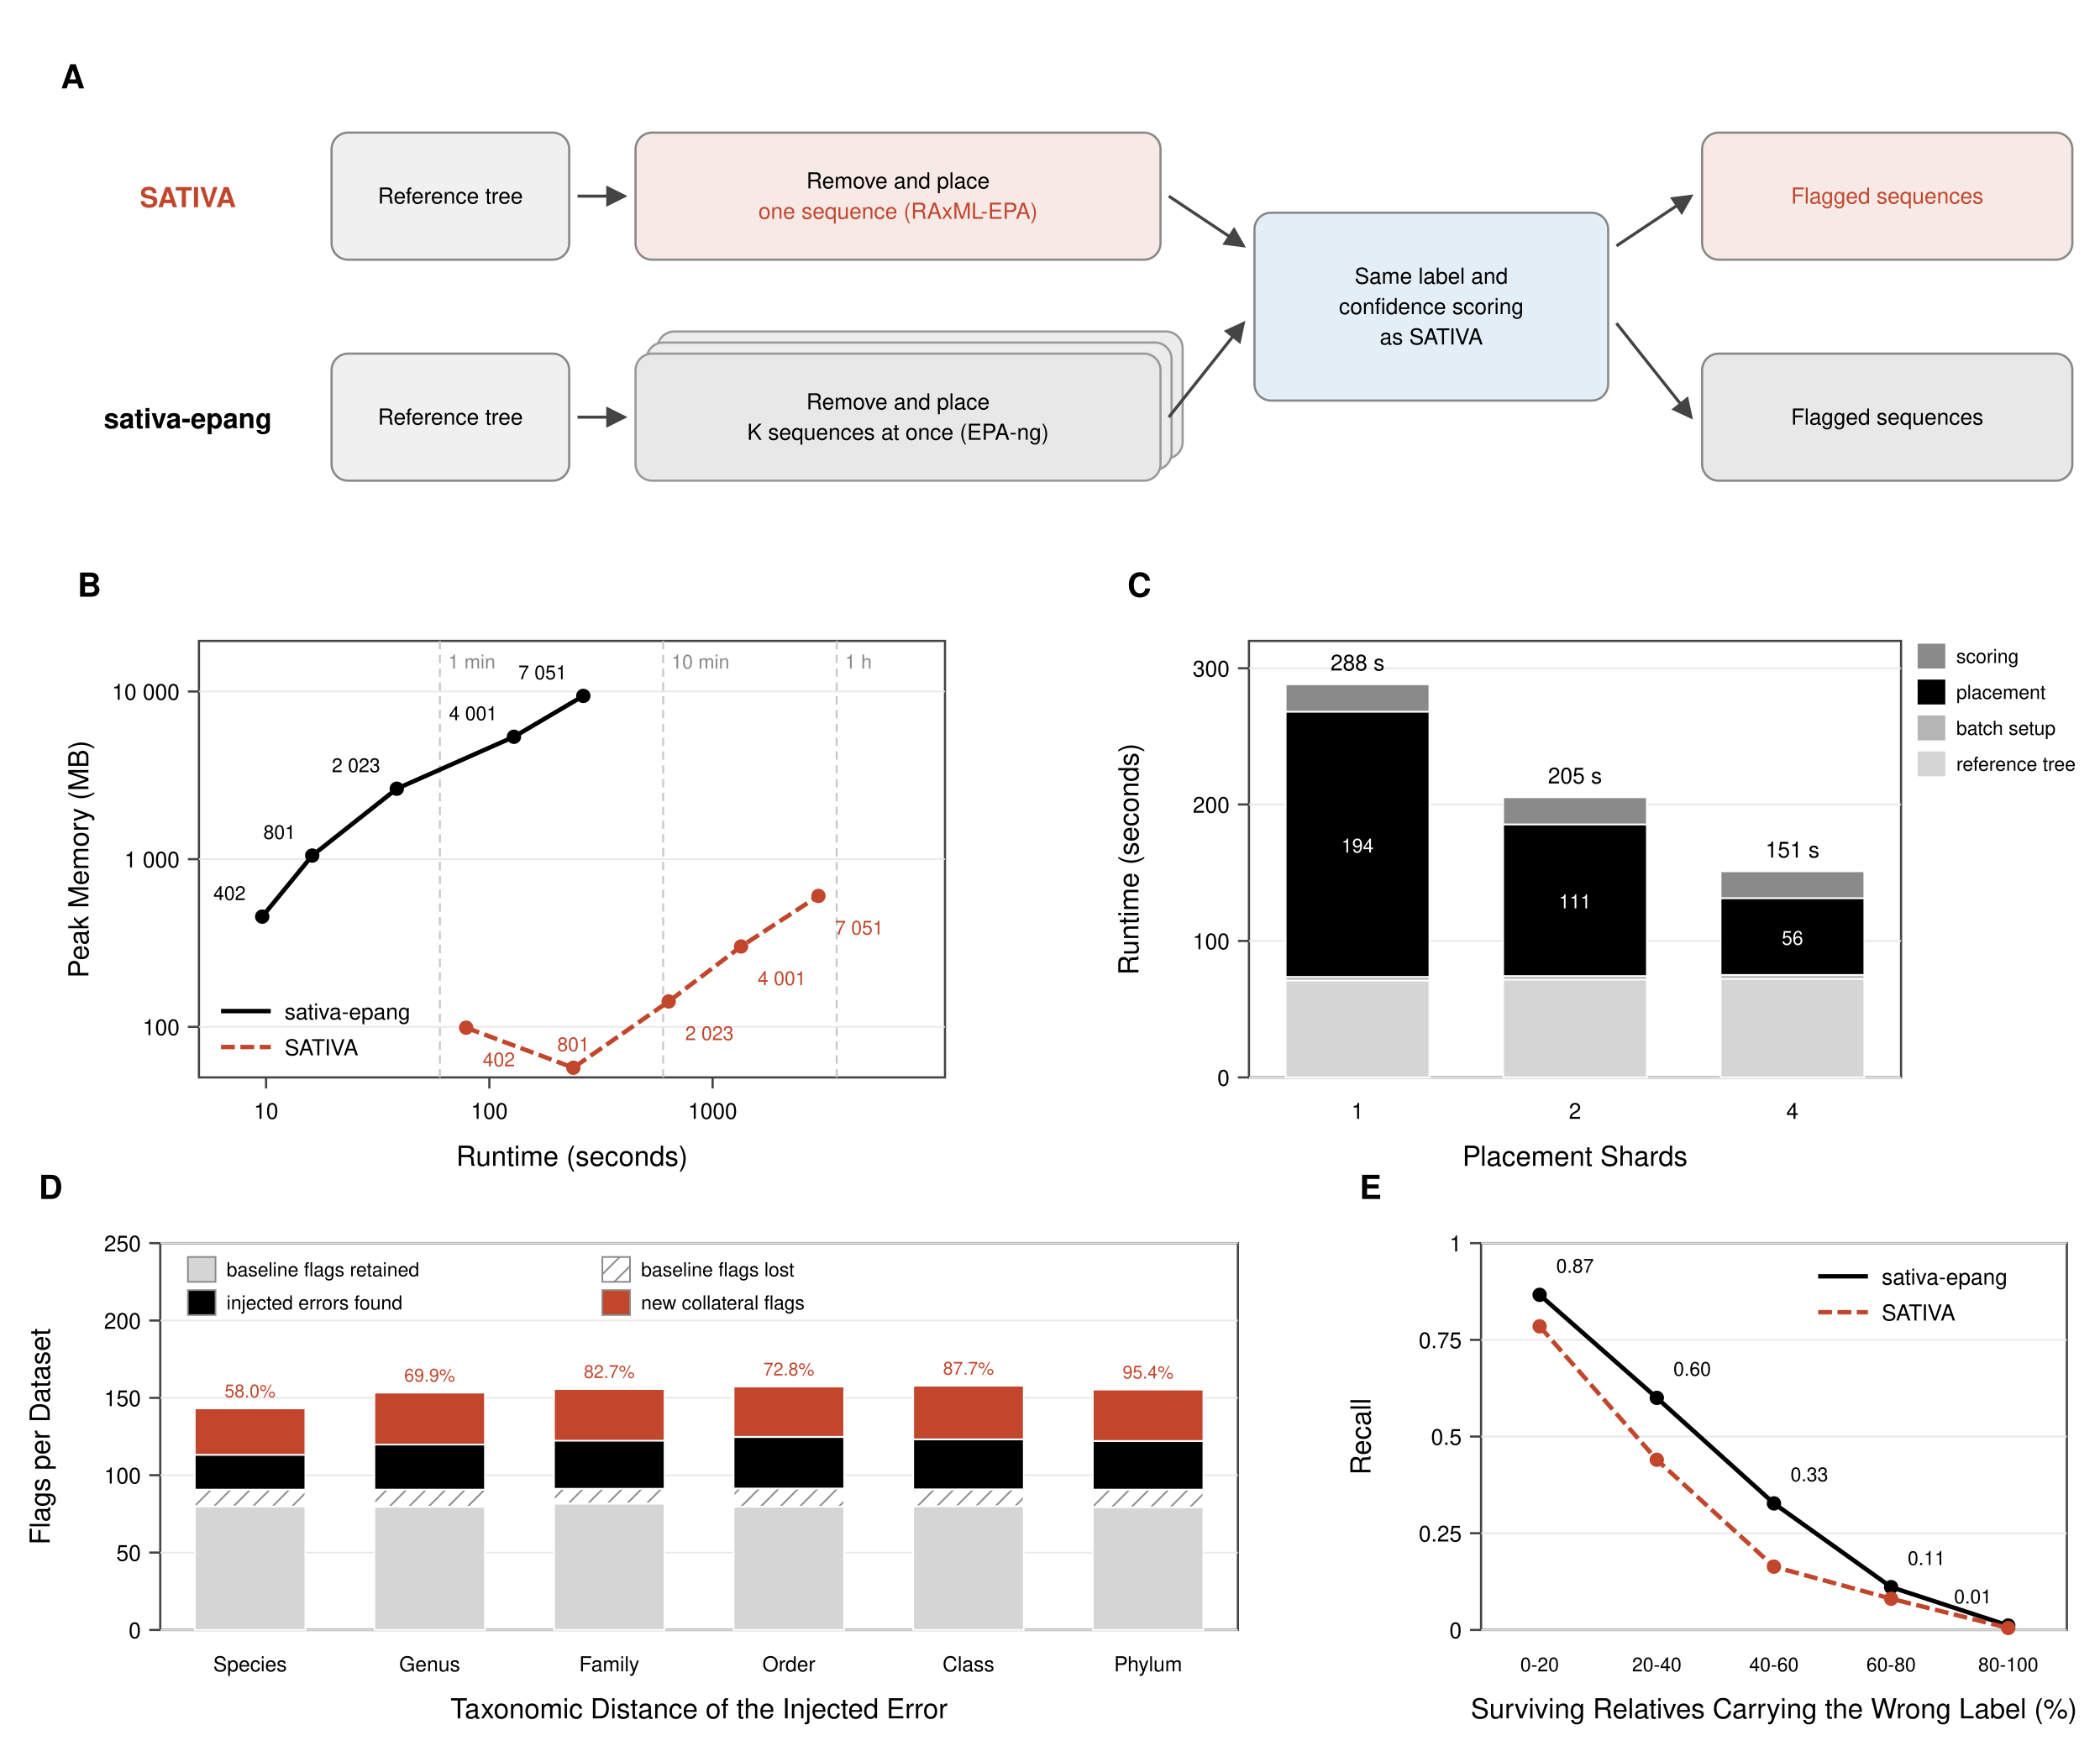
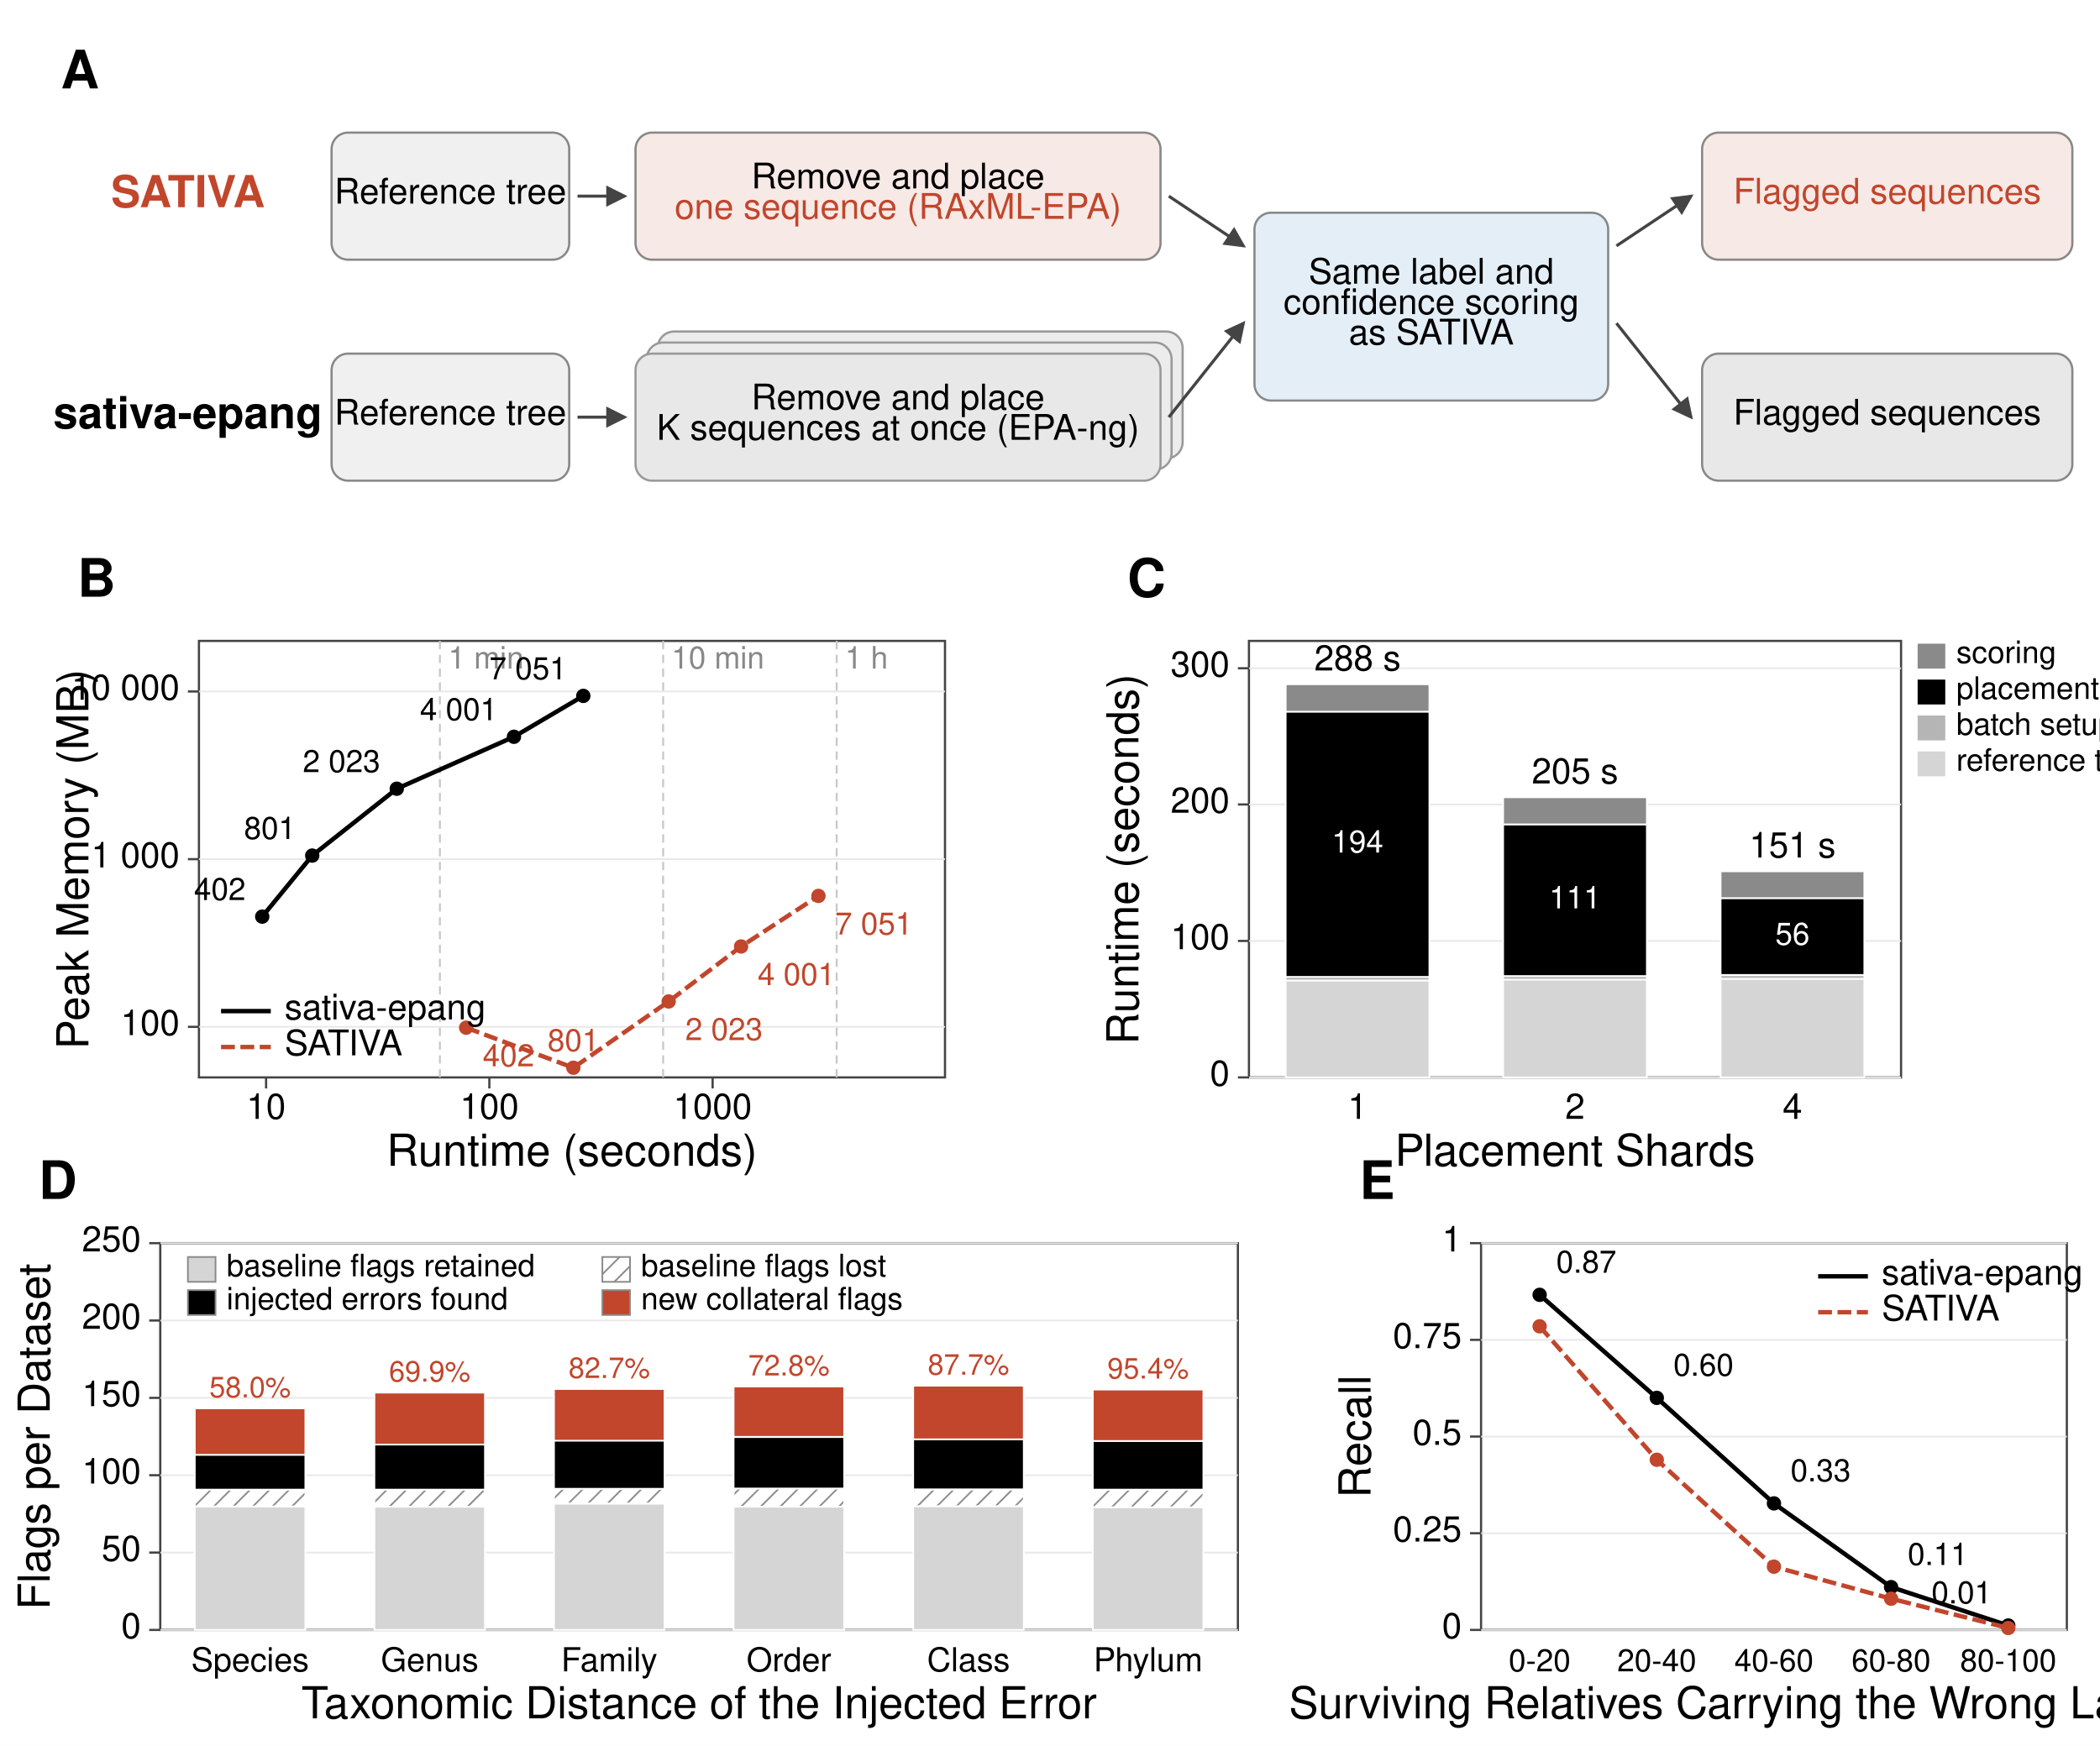
<svg xmlns="http://www.w3.org/2000/svg" width="760" height="632" viewBox="0 0 760 632" font-family="Helvetica,Arial,sans-serif">
  <rect width="760" height="632" fill="#fff" />
  <defs>
    <marker id="head" markerWidth="7" markerHeight="7" refX="6" refY="3.5" orient="auto">
      <path d="M0,0 L7,3.5 L0,7 z" fill="#444" />
    </marker>
  </defs>
-   <text x="22.0" y="32.0" font-size="12" fill="#000" font-weight="bold" text-anchor="start">A</text>
-   <text x="68.0" y="75.0" font-size="10" fill="#c1462c" font-weight="bold" text-anchor="middle">SATIVA</text>
-   <text x="68.0" y="155.0" font-size="10" fill="#000000" font-weight="bold" text-anchor="middle">sativa-epang</text>
+   <text x="22.0" y="32.0" font-size="19.2" fill="#000" font-weight="bold" text-anchor="start">A</text>
+   <text x="68.0" y="75.0" font-size="16.0" fill="#c1462c" font-weight="bold" text-anchor="middle">SATIVA</text>
+   <text x="68.0" y="155.0" font-size="16.0" fill="#000000" font-weight="bold" text-anchor="middle">sativa-epang</text>
  <rect x="120" y="48" width="86" height="46" rx="6" fill="#f0f0f0" stroke="#888" stroke-width="0.8" />
-   <text x="163.0" y="73.7" font-size="8" fill="#000" font-weight="normal" text-anchor="middle">Reference tree</text>
+   <text x="163.0" y="73.7" font-size="12.8" fill="#000" font-weight="normal" text-anchor="middle">Reference tree</text>
  <rect x="120" y="128" width="86" height="46" rx="6" fill="#f0f0f0" stroke="#888" stroke-width="0.8" />
-   <text x="163.0" y="153.7" font-size="8" fill="#000" font-weight="normal" text-anchor="middle">Reference tree</text>
+   <text x="163.0" y="153.7" font-size="12.8" fill="#000" font-weight="normal" text-anchor="middle">Reference tree</text>
  <rect x="230" y="48" width="190" height="46" rx="6" fill="#f7e9e6" stroke="#888" stroke-width="0.8" />
-   <text x="325.0" y="68.2" font-size="8" fill="#000" font-weight="normal" text-anchor="middle">Remove and place</text>
-   <text x="325.0" y="79.2" font-size="8" fill="#c1462c" font-weight="normal" text-anchor="middle">one sequence (RAxML-EPA)</text>
+   <text x="325.0" y="68.2" font-size="12.8" fill="#000" font-weight="normal" text-anchor="middle">Remove and place</text>
+   <text x="325.0" y="79.2" font-size="12.8" fill="#c1462c" font-weight="normal" text-anchor="middle">one sequence (RAxML-EPA)</text>
  <rect x="238" y="120" width="190" height="46" rx="6" fill="#ececec" stroke="#999" stroke-width="0.8" />
  <rect x="234" y="124" width="190" height="46" rx="6" fill="#ececec" stroke="#999" stroke-width="0.8" />
  <rect x="230" y="128" width="190" height="46" rx="6" fill="#e8e8e8" stroke="#999" stroke-width="0.8" />
-   <text x="325.0" y="148.2" font-size="8" fill="#000" font-weight="normal" text-anchor="middle">Remove and place</text>
-   <text x="325.0" y="159.2" font-size="8" fill="#000000" font-weight="normal" text-anchor="middle">K sequences at once (EPA-ng)</text>
+   <text x="325.0" y="148.2" font-size="12.8" fill="#000" font-weight="normal" text-anchor="middle">Remove and place</text>
+   <text x="325.0" y="159.2" font-size="12.8" fill="#000000" font-weight="normal" text-anchor="middle">K sequences at once (EPA-ng)</text>
  <rect x="454" y="77.0" width="128" height="68" rx="6" fill="#e3eef7" stroke="#888" stroke-width="0.8" />
-   <text x="518.0" y="102.7" font-size="8" fill="#000" font-weight="normal" text-anchor="middle">Same label and</text>
-   <text x="518.0" y="113.7" font-size="8" fill="#000" font-weight="normal" text-anchor="middle">confidence scoring</text>
-   <text x="518.0" y="124.7" font-size="8" fill="#000" font-weight="normal" text-anchor="middle">as SATIVA</text>
+   <text x="518.0" y="102.7" font-size="12.8" fill="#000" font-weight="normal" text-anchor="middle">Same label and</text>
+   <text x="518.0" y="113.7" font-size="12.8" fill="#000" font-weight="normal" text-anchor="middle">confidence scoring</text>
+   <text x="518.0" y="124.7" font-size="12.8" fill="#000" font-weight="normal" text-anchor="middle">as SATIVA</text>
  <rect x="616" y="48" width="134" height="46" rx="6" fill="#f7e9e6" stroke="#888" stroke-width="0.8" />
-   <text x="683.0" y="73.7" font-size="8" fill="#c1462c" font-weight="normal" text-anchor="middle">Flagged sequences</text>
+   <text x="683.0" y="73.7" font-size="12.8" fill="#c1462c" font-weight="normal" text-anchor="middle">Flagged sequences</text>
  <rect x="616" y="128" width="134" height="46" rx="6" fill="#e8e8e8" stroke="#888" stroke-width="0.8" />
-   <text x="683.0" y="153.7" font-size="8" fill="#000000" font-weight="normal" text-anchor="middle">Flagged sequences</text>
+   <text x="683.0" y="153.7" font-size="12.8" fill="#000000" font-weight="normal" text-anchor="middle">Flagged sequences</text>
  <line x1="209.0" y1="71.0" x2="226.0" y2="71.0" stroke="#444" stroke-width="1.1" marker-end="url(#head)" />
  <line x1="423.0" y1="71.0" x2="450.0" y2="89.0" stroke="#444" stroke-width="1.1" marker-end="url(#head)" />
  <line x1="585.0" y1="89.0" x2="612.0" y2="71.0" stroke="#444" stroke-width="1.1" marker-end="url(#head)" />
  <line x1="209.0" y1="151.0" x2="226.0" y2="151.0" stroke="#444" stroke-width="1.1" marker-end="url(#head)" />
  <line x1="423.0" y1="151.0" x2="450.0" y2="117.0" stroke="#444" stroke-width="1.1" marker-end="url(#head)" />
  <line x1="585.0" y1="117.0" x2="612.0" y2="151.0" stroke="#444" stroke-width="1.1" marker-end="url(#head)" />
  <rect x="72" y="232" width="270" height="158" fill="none" stroke="#444" stroke-width="0.8" />
-   <text x="28.0" y="216.0" font-size="12" fill="#000" font-weight="bold" text-anchor="start">B</text>
-   <text x="207.0" y="422.0" font-size="10" fill="#000" font-weight="normal" text-anchor="middle">Runtime (seconds)</text>
-   <text x="32.0" y="311.0" font-size="10" fill="#000" font-weight="normal" text-anchor="middle" transform="rotate(-90 32.0 311.0)">Peak Memory (MB)</text>
+   <text x="28.0" y="216.0" font-size="19.2" fill="#000" font-weight="bold" text-anchor="start">B</text>
+   <text x="207.0" y="422.0" font-size="16.0" fill="#000" font-weight="normal" text-anchor="middle">Runtime (seconds)</text>
+   <text x="32.0" y="311.0" font-size="16.0" fill="#000" font-weight="normal" text-anchor="middle" transform="rotate(-90 32.0 311.0)">Peak Memory (MB)</text>
  <line x1="96.3" y1="390" x2="96.3" y2="394" stroke="#444" stroke-width="0.8" />
-   <text x="96.3" y="405.0" font-size="8" fill="#000" font-weight="normal" text-anchor="middle">10</text>
+   <text x="96.3" y="405.0" font-size="12.8" fill="#000" font-weight="normal" text-anchor="middle">10</text>
  <line x1="177.1" y1="390" x2="177.1" y2="394" stroke="#444" stroke-width="0.8" />
-   <text x="177.1" y="405.0" font-size="8" fill="#000" font-weight="normal" text-anchor="middle">100</text>
+   <text x="177.1" y="405.0" font-size="12.8" fill="#000" font-weight="normal" text-anchor="middle">100</text>
  <line x1="257.9" y1="390" x2="257.9" y2="394" stroke="#444" stroke-width="0.8" />
-   <text x="257.9" y="405.0" font-size="8" fill="#000" font-weight="normal" text-anchor="middle">1000</text>
+   <text x="257.9" y="405.0" font-size="12.8" fill="#000" font-weight="normal" text-anchor="middle">1000</text>
  <line x1="72" y1="371.7" x2="342" y2="371.7" stroke="#e8e8e8" stroke-width="0.6" />
  <line x1="68" y1="371.7" x2="72" y2="371.7" stroke="#444" stroke-width="0.8" />
-   <text x="65.0" y="374.7" font-size="8" fill="#000" font-weight="normal" text-anchor="end">100</text>
+   <text x="65.0" y="374.7" font-size="12.8" fill="#000" font-weight="normal" text-anchor="end">100</text>
  <line x1="72" y1="311.0" x2="342" y2="311.0" stroke="#e8e8e8" stroke-width="0.6" />
  <line x1="68" y1="311.0" x2="72" y2="311.0" stroke="#444" stroke-width="0.8" />
-   <text x="65.0" y="314.0" font-size="8" fill="#000" font-weight="normal" text-anchor="end">1 000</text>
+   <text x="65.0" y="314.0" font-size="12.8" fill="#000" font-weight="normal" text-anchor="end">1 000</text>
  <line x1="72" y1="250.3" x2="342" y2="250.3" stroke="#e8e8e8" stroke-width="0.6" />
  <line x1="68" y1="250.3" x2="72" y2="250.3" stroke="#444" stroke-width="0.8" />
-   <text x="65.0" y="253.3" font-size="8" fill="#000" font-weight="normal" text-anchor="end">10 000</text>
+   <text x="65.0" y="253.3" font-size="12.8" fill="#000" font-weight="normal" text-anchor="end">10 000</text>
  <line x1="159.2" y1="232" x2="159.2" y2="390" stroke="#c8c8c8" stroke-width="0.7" stroke-dasharray="3 2" />
-   <text x="162.2" y="242.0" font-size="7" fill="#888" font-weight="normal" text-anchor="start">1 min</text>
+   <text x="162.2" y="242.0" font-size="11.2" fill="#888" font-weight="normal" text-anchor="start">1 min</text>
  <line x1="240.0" y1="232" x2="240.0" y2="390" stroke="#c8c8c8" stroke-width="0.7" stroke-dasharray="3 2" />
-   <text x="243.0" y="242.0" font-size="7" fill="#888" font-weight="normal" text-anchor="start">10 min</text>
+   <text x="243.0" y="242.0" font-size="11.2" fill="#888" font-weight="normal" text-anchor="start">10 min</text>
  <line x1="302.8" y1="232" x2="302.8" y2="390" stroke="#c8c8c8" stroke-width="0.7" stroke-dasharray="3 2" />
-   <text x="305.8" y="242.0" font-size="7" fill="#888" font-weight="normal" text-anchor="start">1 h</text>
+   <text x="305.8" y="242.0" font-size="11.2" fill="#888" font-weight="normal" text-anchor="start">1 h</text>
  <path d="M168.7,372.0 L207.5,386.5 L242.0,362.5 L268.2,342.6 L296.2,324.3" fill="none" stroke="#c1462c" stroke-width="1.6" stroke-dasharray="5 2" />
  <circle cx="168.7" cy="372.0" r="2.6" fill="#c1462c" />
  <circle cx="207.5" cy="386.5" r="2.6" fill="#c1462c" />
  <circle cx="242.0" cy="362.5" r="2.6" fill="#c1462c" />
  <circle cx="268.2" cy="342.6" r="2.6" fill="#c1462c" />
  <circle cx="296.2" cy="324.3" r="2.6" fill="#c1462c" />
  <path d="M94.9,331.8 L113.0,309.7 L143.6,285.5 L186.0,266.7 L211.1,251.9" fill="none" stroke="#000000" stroke-width="1.6" />
  <circle cx="94.9" cy="331.8" r="2.6" fill="#000000" />
  <circle cx="113.0" cy="309.7" r="2.6" fill="#000000" />
  <circle cx="143.6" cy="285.5" r="2.6" fill="#000000" />
  <circle cx="186.0" cy="266.7" r="2.6" fill="#000000" />
  <circle cx="211.1" cy="251.9" r="2.6" fill="#000000" />
-   <text x="88.9" y="325.8" font-size="7" fill="#000000" font-weight="normal" text-anchor="end">402</text>
-   <text x="107.0" y="303.7" font-size="7" fill="#000000" font-weight="normal" text-anchor="end">801</text>
-   <text x="137.6" y="279.5" font-size="7" fill="#000000" font-weight="normal" text-anchor="end">2 023</text>
-   <text x="180.0" y="260.7" font-size="7" fill="#000000" font-weight="normal" text-anchor="end">4 001</text>
-   <text x="205.1" y="245.9" font-size="7" fill="#000000" font-weight="normal" text-anchor="end">7 051</text>
-   <text x="174.7" y="386.0" font-size="7" fill="#c1462c" font-weight="normal" text-anchor="start">402</text>
-   <text x="207.5" y="380.5" font-size="7" fill="#c1462c" font-weight="normal" text-anchor="middle">801</text>
-   <text x="248.0" y="376.5" font-size="7" fill="#c1462c" font-weight="normal" text-anchor="start">2 023</text>
-   <text x="274.2" y="356.6" font-size="7" fill="#c1462c" font-weight="normal" text-anchor="start">4 001</text>
-   <text x="302.2" y="338.3" font-size="7" fill="#c1462c" font-weight="normal" text-anchor="start">7 051</text>
+   <text x="88.9" y="325.8" font-size="11.2" fill="#000000" font-weight="normal" text-anchor="end">402</text>
+   <text x="107.0" y="303.7" font-size="11.2" fill="#000000" font-weight="normal" text-anchor="end">801</text>
+   <text x="137.6" y="279.5" font-size="11.2" fill="#000000" font-weight="normal" text-anchor="end">2 023</text>
+   <text x="180.0" y="260.7" font-size="11.2" fill="#000000" font-weight="normal" text-anchor="end">4 001</text>
+   <text x="205.1" y="245.9" font-size="11.2" fill="#000000" font-weight="normal" text-anchor="end">7 051</text>
+   <text x="174.7" y="386.0" font-size="11.2" fill="#c1462c" font-weight="normal" text-anchor="start">402</text>
+   <text x="207.5" y="380.5" font-size="11.2" fill="#c1462c" font-weight="normal" text-anchor="middle">801</text>
+   <text x="248.0" y="376.5" font-size="11.2" fill="#c1462c" font-weight="normal" text-anchor="start">2 023</text>
+   <text x="274.2" y="356.6" font-size="11.2" fill="#c1462c" font-weight="normal" text-anchor="start">4 001</text>
+   <text x="302.2" y="338.3" font-size="11.2" fill="#c1462c" font-weight="normal" text-anchor="start">7 051</text>
  <line x1="80" y1="366" x2="98" y2="366" stroke="#000000" stroke-width="1.6" />
-   <text x="103.0" y="369.0" font-size="8" fill="#000" font-weight="normal" text-anchor="start">sativa-epang</text>
+   <text x="103.0" y="369.0" font-size="12.8" fill="#000" font-weight="normal" text-anchor="start">sativa-epang</text>
  <line x1="80" y1="379" x2="98" y2="379" stroke="#c1462c" stroke-width="1.6" stroke-dasharray="5 2" />
-   <text x="103.0" y="382.0" font-size="8" fill="#000" font-weight="normal" text-anchor="start">SATIVA</text>
+   <text x="103.0" y="382.0" font-size="12.8" fill="#000" font-weight="normal" text-anchor="start">SATIVA</text>
  <rect x="452" y="232" width="236" height="158" fill="none" stroke="#444" stroke-width="0.8" />
-   <text x="408.0" y="216.0" font-size="12" fill="#000" font-weight="bold" text-anchor="start">C</text>
-   <text x="570.0" y="422.0" font-size="10" fill="#000" font-weight="normal" text-anchor="middle">Placement Shards</text>
-   <text x="412.0" y="311.0" font-size="10" fill="#000" font-weight="normal" text-anchor="middle" transform="rotate(-90 412.0 311.0)">Runtime (seconds)</text>
+   <text x="408.0" y="216.0" font-size="19.2" fill="#000" font-weight="bold" text-anchor="start">C</text>
+   <text x="570.0" y="422.0" font-size="16.0" fill="#000" font-weight="normal" text-anchor="middle">Placement Shards</text>
+   <text x="412.0" y="311.0" font-size="16.0" fill="#000" font-weight="normal" text-anchor="middle" transform="rotate(-90 412.0 311.0)">Runtime (seconds)</text>
  <line x1="452" y1="390.0" x2="688" y2="390.0" stroke="#e8e8e8" stroke-width="0.6" />
  <line x1="448" y1="390.0" x2="452" y2="390.0" stroke="#444" stroke-width="0.8" />
-   <text x="445.0" y="393.0" font-size="8" fill="#000" font-weight="normal" text-anchor="end">0</text>
+   <text x="445.0" y="393.0" font-size="12.8" fill="#000" font-weight="normal" text-anchor="end">0</text>
  <line x1="452" y1="340.6" x2="688" y2="340.6" stroke="#e8e8e8" stroke-width="0.6" />
  <line x1="448" y1="340.6" x2="452" y2="340.6" stroke="#444" stroke-width="0.8" />
-   <text x="445.0" y="343.6" font-size="8" fill="#000" font-weight="normal" text-anchor="end">100</text>
+   <text x="445.0" y="343.6" font-size="12.8" fill="#000" font-weight="normal" text-anchor="end">100</text>
  <line x1="452" y1="291.2" x2="688" y2="291.2" stroke="#e8e8e8" stroke-width="0.6" />
  <line x1="448" y1="291.2" x2="452" y2="291.2" stroke="#444" stroke-width="0.8" />
-   <text x="445.0" y="294.2" font-size="8" fill="#000" font-weight="normal" text-anchor="end">200</text>
+   <text x="445.0" y="294.2" font-size="12.8" fill="#000" font-weight="normal" text-anchor="end">200</text>
  <line x1="452" y1="241.9" x2="688" y2="241.9" stroke="#e8e8e8" stroke-width="0.6" />
  <line x1="448" y1="241.9" x2="452" y2="241.9" stroke="#444" stroke-width="0.8" />
-   <text x="445.0" y="244.9" font-size="8" fill="#000" font-weight="normal" text-anchor="end">300</text>
+   <text x="445.0" y="244.9" font-size="12.8" fill="#000" font-weight="normal" text-anchor="end">300</text>
  <rect x="465.3" y="354.9" width="52" height="35.1" fill="#d5d5d5" stroke="#fff" stroke-width="0.6" />
  <rect x="465.3" y="353.6" width="52" height="1.3" fill="#b5b5b5" stroke="#fff" stroke-width="0.6" />
  <rect x="465.3" y="257.6" width="52" height="96.0" fill="#000000" stroke="#fff" stroke-width="0.6" />
  <rect x="465.3" y="247.7" width="52" height="9.9" fill="#8a8a8a" stroke="#fff" stroke-width="0.6" />
-   <text x="491.3" y="405.0" font-size="8" fill="#000" font-weight="normal" text-anchor="middle">1</text>
-   <text x="491.3" y="242.7" font-size="8" fill="#000" font-weight="normal" text-anchor="middle">288 s</text>
-   <text x="491.3" y="308.6" font-size="7" fill="#fff" font-weight="normal" text-anchor="middle">194</text>
+   <text x="491.3" y="405.0" font-size="12.8" fill="#000" font-weight="normal" text-anchor="middle">1</text>
+   <text x="491.3" y="242.7" font-size="12.8" fill="#000" font-weight="normal" text-anchor="middle">288 s</text>
+   <text x="491.3" y="308.6" font-size="11.2" fill="#fff" font-weight="normal" text-anchor="middle">194</text>
  <rect x="544.0" y="354.5" width="52" height="35.5" fill="#d5d5d5" stroke="#fff" stroke-width="0.6" />
  <rect x="544.0" y="353.3" width="52" height="1.3" fill="#b5b5b5" stroke="#fff" stroke-width="0.6" />
  <rect x="544.0" y="298.4" width="52" height="54.9" fill="#000000" stroke="#fff" stroke-width="0.6" />
  <rect x="544.0" y="288.6" width="52" height="9.8" fill="#8a8a8a" stroke="#fff" stroke-width="0.6" />
-   <text x="570.0" y="405.0" font-size="8" fill="#000" font-weight="normal" text-anchor="middle">2</text>
-   <text x="570.0" y="283.6" font-size="8" fill="#000" font-weight="normal" text-anchor="middle">205 s</text>
-   <text x="570.0" y="328.8" font-size="7" fill="#fff" font-weight="normal" text-anchor="middle">111</text>
+   <text x="570.0" y="405.0" font-size="12.8" fill="#000" font-weight="normal" text-anchor="middle">2</text>
+   <text x="570.0" y="283.6" font-size="12.8" fill="#000" font-weight="normal" text-anchor="middle">205 s</text>
+   <text x="570.0" y="328.8" font-size="11.2" fill="#fff" font-weight="normal" text-anchor="middle">111</text>
  <rect x="622.7" y="354.3" width="52" height="35.7" fill="#d5d5d5" stroke="#fff" stroke-width="0.6" />
  <rect x="622.7" y="353.0" width="52" height="1.3" fill="#b5b5b5" stroke="#fff" stroke-width="0.6" />
  <rect x="622.7" y="325.1" width="52" height="27.8" fill="#000000" stroke="#fff" stroke-width="0.6" />
  <rect x="622.7" y="315.4" width="52" height="9.7" fill="#8a8a8a" stroke="#fff" stroke-width="0.6" />
-   <text x="648.7" y="405.0" font-size="8" fill="#000" font-weight="normal" text-anchor="middle">4</text>
-   <text x="648.7" y="310.4" font-size="8" fill="#000" font-weight="normal" text-anchor="middle">151 s</text>
-   <text x="648.7" y="342.0" font-size="7" fill="#fff" font-weight="normal" text-anchor="middle">56</text>
+   <text x="648.7" y="405.0" font-size="12.8" fill="#000" font-weight="normal" text-anchor="middle">4</text>
+   <text x="648.7" y="310.4" font-size="12.8" fill="#000" font-weight="normal" text-anchor="middle">151 s</text>
+   <text x="648.7" y="342.0" font-size="11.2" fill="#fff" font-weight="normal" text-anchor="middle">56</text>
  <rect x="694" y="233" width="10" height="9" fill="#8a8a8a" />
-   <text x="708.0" y="240.0" font-size="7" fill="#000" font-weight="normal" text-anchor="start">scoring</text>
+   <text x="708.0" y="240.0" font-size="11.2" fill="#000" font-weight="normal" text-anchor="start">scoring</text>
  <rect x="694" y="246" width="10" height="9" fill="#000000" />
-   <text x="708.0" y="253.0" font-size="7" fill="#000" font-weight="normal" text-anchor="start">placement</text>
+   <text x="708.0" y="253.0" font-size="11.2" fill="#000" font-weight="normal" text-anchor="start">placement</text>
  <rect x="694" y="259" width="10" height="9" fill="#b5b5b5" />
-   <text x="708.0" y="266.0" font-size="7" fill="#000" font-weight="normal" text-anchor="start">batch setup</text>
+   <text x="708.0" y="266.0" font-size="11.2" fill="#000" font-weight="normal" text-anchor="start">batch setup</text>
  <rect x="694" y="272" width="10" height="9" fill="#d5d5d5" />
-   <text x="708.0" y="279.0" font-size="7" fill="#000" font-weight="normal" text-anchor="start">reference tree</text>
+   <text x="708.0" y="279.0" font-size="11.2" fill="#000" font-weight="normal" text-anchor="start">reference tree</text>
  <defs>
    <pattern id="hatch" width="5" height="5" patternUnits="userSpaceOnUse" patternTransform="rotate(45)">
      <line x1="0" y1="0" x2="0" y2="5" stroke="#888" stroke-width="1.2" />
    </pattern>
  </defs>
  <rect x="58" y="450" width="390" height="140" fill="none" stroke="#444" stroke-width="0.8" />
-   <text x="14.0" y="434.0" font-size="12" fill="#000" font-weight="bold" text-anchor="start">D</text>
-   <text x="253.0" y="622.0" font-size="10" fill="#000" font-weight="normal" text-anchor="middle">Taxonomic Distance of the Injected Error</text>
-   <text x="18.0" y="520.0" font-size="10" fill="#000" font-weight="normal" text-anchor="middle" transform="rotate(-90 18.0 520.0)">Flags per Dataset</text>
+   <text x="14.0" y="434.0" font-size="19.2" fill="#000" font-weight="bold" text-anchor="start">D</text>
+   <text x="253.0" y="622.0" font-size="16.0" fill="#000" font-weight="normal" text-anchor="middle">Taxonomic Distance of the Injected Error</text>
+   <text x="18.0" y="520.0" font-size="16.0" fill="#000" font-weight="normal" text-anchor="middle" transform="rotate(-90 18.0 520.0)">Flags per Dataset</text>
  <line x1="58" y1="590.0" x2="448" y2="590.0" stroke="#e8e8e8" stroke-width="0.6" />
  <line x1="54" y1="590.0" x2="58" y2="590.0" stroke="#444" stroke-width="0.8" />
-   <text x="51.0" y="593.0" font-size="8" fill="#000" font-weight="normal" text-anchor="end">0</text>
+   <text x="51.0" y="593.0" font-size="12.8" fill="#000" font-weight="normal" text-anchor="end">0</text>
  <line x1="58" y1="562.0" x2="448" y2="562.0" stroke="#e8e8e8" stroke-width="0.6" />
  <line x1="54" y1="562.0" x2="58" y2="562.0" stroke="#444" stroke-width="0.8" />
-   <text x="51.0" y="565.0" font-size="8" fill="#000" font-weight="normal" text-anchor="end">50</text>
+   <text x="51.0" y="565.0" font-size="12.8" fill="#000" font-weight="normal" text-anchor="end">50</text>
  <line x1="58" y1="534.0" x2="448" y2="534.0" stroke="#e8e8e8" stroke-width="0.6" />
  <line x1="54" y1="534.0" x2="58" y2="534.0" stroke="#444" stroke-width="0.8" />
-   <text x="51.0" y="537.0" font-size="8" fill="#000" font-weight="normal" text-anchor="end">100</text>
+   <text x="51.0" y="537.0" font-size="12.8" fill="#000" font-weight="normal" text-anchor="end">100</text>
  <line x1="58" y1="506.0" x2="448" y2="506.0" stroke="#e8e8e8" stroke-width="0.6" />
  <line x1="54" y1="506.0" x2="58" y2="506.0" stroke="#444" stroke-width="0.8" />
-   <text x="51.0" y="509.0" font-size="8" fill="#000" font-weight="normal" text-anchor="end">150</text>
+   <text x="51.0" y="509.0" font-size="12.8" fill="#000" font-weight="normal" text-anchor="end">150</text>
  <line x1="58" y1="478.0" x2="448" y2="478.0" stroke="#e8e8e8" stroke-width="0.6" />
  <line x1="54" y1="478.0" x2="58" y2="478.0" stroke="#444" stroke-width="0.8" />
-   <text x="51.0" y="481.0" font-size="8" fill="#000" font-weight="normal" text-anchor="end">200</text>
+   <text x="51.0" y="481.0" font-size="12.8" fill="#000" font-weight="normal" text-anchor="end">200</text>
  <line x1="58" y1="450.0" x2="448" y2="450.0" stroke="#e8e8e8" stroke-width="0.6" />
  <line x1="54" y1="450.0" x2="58" y2="450.0" stroke="#444" stroke-width="0.8" />
-   <text x="51.0" y="453.0" font-size="8" fill="#000" font-weight="normal" text-anchor="end">250</text>
+   <text x="51.0" y="453.0" font-size="12.8" fill="#000" font-weight="normal" text-anchor="end">250</text>
  <rect x="70.5" y="545.3" width="40" height="44.7" fill="#d5d5d5" stroke="#fff" stroke-width="0.6" />
  <rect x="70.5" y="539.2" width="40" height="6.1" fill="url(#hatch)" stroke="#fff" stroke-width="0.6" />
  <rect x="70.5" y="526.6" width="40" height="12.6" fill="#000000" stroke="#fff" stroke-width="0.6" />
  <rect x="70.5" y="509.8" width="40" height="16.8" fill="#c1462c" stroke="#fff" stroke-width="0.6" />
-   <text x="90.5" y="605.0" font-size="7.5" fill="#000" font-weight="normal" text-anchor="middle">Species</text>
-   <text x="90.5" y="505.8" font-size="6.5" fill="#c1462c" font-weight="normal" text-anchor="middle">58.0%</text>
+   <text x="90.5" y="605.0" font-size="12.0" fill="#000" font-weight="normal" text-anchor="middle">Species</text>
+   <text x="90.5" y="505.8" font-size="10.4" fill="#c1462c" font-weight="normal" text-anchor="middle">58.0%</text>
  <rect x="135.5" y="545.4" width="40" height="44.6" fill="#d5d5d5" stroke="#fff" stroke-width="0.6" />
  <rect x="135.5" y="539.2" width="40" height="6.2" fill="url(#hatch)" stroke="#fff" stroke-width="0.6" />
  <rect x="135.5" y="522.9" width="40" height="16.3" fill="#000000" stroke="#fff" stroke-width="0.6" />
  <rect x="135.5" y="504.1" width="40" height="18.8" fill="#c1462c" stroke="#fff" stroke-width="0.6" />
-   <text x="155.5" y="605.0" font-size="7.5" fill="#000" font-weight="normal" text-anchor="middle">Genus</text>
-   <text x="155.5" y="500.1" font-size="6.5" fill="#c1462c" font-weight="normal" text-anchor="middle">69.9%</text>
+   <text x="155.5" y="605.0" font-size="12.0" fill="#000" font-weight="normal" text-anchor="middle">Genus</text>
+   <text x="155.5" y="500.1" font-size="10.4" fill="#c1462c" font-weight="normal" text-anchor="middle">69.9%</text>
  <rect x="200.5" y="544.3" width="40" height="45.7" fill="#d5d5d5" stroke="#fff" stroke-width="0.6" />
  <rect x="200.5" y="538.9" width="40" height="5.3" fill="url(#hatch)" stroke="#fff" stroke-width="0.6" />
  <rect x="200.5" y="521.4" width="40" height="17.5" fill="#000000" stroke="#fff" stroke-width="0.6" />
  <rect x="200.5" y="502.8" width="40" height="18.7" fill="#c1462c" stroke="#fff" stroke-width="0.6" />
-   <text x="220.5" y="605.0" font-size="7.5" fill="#000" font-weight="normal" text-anchor="middle">Family</text>
-   <text x="220.5" y="498.8" font-size="6.5" fill="#c1462c" font-weight="normal" text-anchor="middle">82.7%</text>
+   <text x="220.5" y="605.0" font-size="12.0" fill="#000" font-weight="normal" text-anchor="middle">Family</text>
+   <text x="220.5" y="498.8" font-size="10.4" fill="#c1462c" font-weight="normal" text-anchor="middle">82.7%</text>
  <rect x="265.5" y="545.3" width="40" height="44.7" fill="#d5d5d5" stroke="#fff" stroke-width="0.6" />
  <rect x="265.5" y="538.8" width="40" height="6.6" fill="url(#hatch)" stroke="#fff" stroke-width="0.6" />
  <rect x="265.5" y="520.2" width="40" height="18.6" fill="#000000" stroke="#fff" stroke-width="0.6" />
  <rect x="265.5" y="501.9" width="40" height="18.2" fill="#c1462c" stroke="#fff" stroke-width="0.6" />
-   <text x="285.5" y="605.0" font-size="7.5" fill="#000" font-weight="normal" text-anchor="middle">Order</text>
-   <text x="285.5" y="497.9" font-size="6.5" fill="#c1462c" font-weight="normal" text-anchor="middle">72.8%</text>
+   <text x="285.5" y="605.0" font-size="12.0" fill="#000" font-weight="normal" text-anchor="middle">Order</text>
+   <text x="285.5" y="497.9" font-size="10.4" fill="#c1462c" font-weight="normal" text-anchor="middle">72.8%</text>
  <rect x="330.5" y="545.2" width="40" height="44.8" fill="#d5d5d5" stroke="#fff" stroke-width="0.6" />
  <rect x="330.5" y="539.2" width="40" height="6.0" fill="url(#hatch)" stroke="#fff" stroke-width="0.6" />
  <rect x="330.5" y="521.0" width="40" height="18.1" fill="#000000" stroke="#fff" stroke-width="0.6" />
  <rect x="330.5" y="501.6" width="40" height="19.4" fill="#c1462c" stroke="#fff" stroke-width="0.6" />
-   <text x="350.5" y="605.0" font-size="7.5" fill="#000" font-weight="normal" text-anchor="middle">Class</text>
-   <text x="350.5" y="497.6" font-size="6.5" fill="#c1462c" font-weight="normal" text-anchor="middle">87.7%</text>
+   <text x="350.5" y="605.0" font-size="12.0" fill="#000" font-weight="normal" text-anchor="middle">Class</text>
+   <text x="350.5" y="497.6" font-size="10.4" fill="#c1462c" font-weight="normal" text-anchor="middle">87.7%</text>
  <rect x="395.5" y="545.5" width="40" height="44.5" fill="#d5d5d5" stroke="#fff" stroke-width="0.6" />
  <rect x="395.5" y="539.2" width="40" height="6.4" fill="url(#hatch)" stroke="#fff" stroke-width="0.6" />
  <rect x="395.5" y="521.6" width="40" height="17.6" fill="#000000" stroke="#fff" stroke-width="0.6" />
  <rect x="395.5" y="503.0" width="40" height="18.6" fill="#c1462c" stroke="#fff" stroke-width="0.6" />
-   <text x="415.5" y="605.0" font-size="7.5" fill="#000" font-weight="normal" text-anchor="middle">Phylum</text>
-   <text x="415.5" y="499.0" font-size="6.5" fill="#c1462c" font-weight="normal" text-anchor="middle">95.4%</text>
+   <text x="415.5" y="605.0" font-size="12.0" fill="#000" font-weight="normal" text-anchor="middle">Phylum</text>
+   <text x="415.5" y="499.0" font-size="10.4" fill="#c1462c" font-weight="normal" text-anchor="middle">95.4%</text>
  <rect x="68" y="455" width="10" height="9" fill="#d5d5d5" stroke="#8a8a8a" stroke-width="0.6" />
-   <text x="82.0" y="462.0" font-size="7" fill="#000" font-weight="normal" text-anchor="start">baseline flags retained</text>
+   <text x="82.0" y="462.0" font-size="11.2" fill="#000" font-weight="normal" text-anchor="start">baseline flags retained</text>
  <rect x="218" y="455" width="10" height="9" fill="url(#hatch)" stroke="#8a8a8a" stroke-width="0.6" />
-   <text x="232.0" y="462.0" font-size="7" fill="#000" font-weight="normal" text-anchor="start">baseline flags lost</text>
+   <text x="232.0" y="462.0" font-size="11.2" fill="#000" font-weight="normal" text-anchor="start">baseline flags lost</text>
  <rect x="68" y="467" width="10" height="9" fill="#000000" stroke="#8a8a8a" stroke-width="0.6" />
-   <text x="82.0" y="474.0" font-size="7" fill="#000" font-weight="normal" text-anchor="start">injected errors found</text>
+   <text x="82.0" y="474.0" font-size="11.2" fill="#000" font-weight="normal" text-anchor="start">injected errors found</text>
  <rect x="218" y="467" width="10" height="9" fill="#c1462c" stroke="#8a8a8a" stroke-width="0.6" />
-   <text x="232.0" y="474.0" font-size="7" fill="#000" font-weight="normal" text-anchor="start">new collateral flags</text>
+   <text x="232.0" y="474.0" font-size="11.2" fill="#000" font-weight="normal" text-anchor="start">new collateral flags</text>
  <rect x="536" y="450" width="212" height="140" fill="none" stroke="#444" stroke-width="0.8" />
-   <text x="492.0" y="434.0" font-size="12" fill="#000" font-weight="bold" text-anchor="start">E</text>
-   <text x="642.0" y="622.0" font-size="10" fill="#000" font-weight="normal" text-anchor="middle">Surviving Relatives Carrying the Wrong Label (%)</text>
-   <text x="496.0" y="520.0" font-size="10" fill="#000" font-weight="normal" text-anchor="middle" transform="rotate(-90 496.0 520.0)">Recall</text>
+   <text x="492.0" y="434.0" font-size="19.2" fill="#000" font-weight="bold" text-anchor="start">E</text>
+   <text x="642.0" y="622.0" font-size="16.0" fill="#000" font-weight="normal" text-anchor="middle">Surviving Relatives Carrying the Wrong Label (%)</text>
+   <text x="496.0" y="520.0" font-size="16.0" fill="#000" font-weight="normal" text-anchor="middle" transform="rotate(-90 496.0 520.0)">Recall</text>
  <line x1="536" y1="590.0" x2="748" y2="590.0" stroke="#e8e8e8" stroke-width="0.6" />
  <line x1="532" y1="590.0" x2="536" y2="590.0" stroke="#444" stroke-width="0.8" />
-   <text x="529.0" y="593.0" font-size="8" fill="#000" font-weight="normal" text-anchor="end">0</text>
+   <text x="529.0" y="593.0" font-size="12.8" fill="#000" font-weight="normal" text-anchor="end">0</text>
  <line x1="536" y1="555.0" x2="748" y2="555.0" stroke="#e8e8e8" stroke-width="0.6" />
  <line x1="532" y1="555.0" x2="536" y2="555.0" stroke="#444" stroke-width="0.8" />
-   <text x="529.0" y="558.0" font-size="8" fill="#000" font-weight="normal" text-anchor="end">0.25</text>
+   <text x="529.0" y="558.0" font-size="12.8" fill="#000" font-weight="normal" text-anchor="end">0.25</text>
  <line x1="536" y1="520.0" x2="748" y2="520.0" stroke="#e8e8e8" stroke-width="0.6" />
  <line x1="532" y1="520.0" x2="536" y2="520.0" stroke="#444" stroke-width="0.8" />
-   <text x="529.0" y="523.0" font-size="8" fill="#000" font-weight="normal" text-anchor="end">0.5</text>
+   <text x="529.0" y="523.0" font-size="12.8" fill="#000" font-weight="normal" text-anchor="end">0.5</text>
  <line x1="536" y1="485.0" x2="748" y2="485.0" stroke="#e8e8e8" stroke-width="0.6" />
  <line x1="532" y1="485.0" x2="536" y2="485.0" stroke="#444" stroke-width="0.8" />
-   <text x="529.0" y="488.0" font-size="8" fill="#000" font-weight="normal" text-anchor="end">0.75</text>
+   <text x="529.0" y="488.0" font-size="12.8" fill="#000" font-weight="normal" text-anchor="end">0.75</text>
  <line x1="536" y1="450.0" x2="748" y2="450.0" stroke="#e8e8e8" stroke-width="0.6" />
  <line x1="532" y1="450.0" x2="536" y2="450.0" stroke="#444" stroke-width="0.8" />
-   <text x="529.0" y="453.0" font-size="8" fill="#000" font-weight="normal" text-anchor="end">1</text>
+   <text x="529.0" y="453.0" font-size="12.8" fill="#000" font-weight="normal" text-anchor="end">1</text>
  <path d="M557.2,468.7 L599.6,506.0 L642.0,544.2 L684.4,574.5 L726.8,588.4" fill="none" stroke="#000000" stroke-width="1.6" />
  <circle cx="557.2" cy="468.7" r="2.6" fill="#000000" />
  <circle cx="599.6" cy="506.0" r="2.6" fill="#000000" />
  <circle cx="642.0" cy="544.2" r="2.6" fill="#000000" />
  <circle cx="684.4" cy="574.5" r="2.6" fill="#000000" />
  <circle cx="726.8" cy="588.4" r="2.6" fill="#000000" />
-   <text x="563.2" y="460.7" font-size="7" fill="#000000" font-weight="normal" text-anchor="start">0.87</text>
-   <text x="605.6" y="498.0" font-size="7" fill="#000000" font-weight="normal" text-anchor="start">0.60</text>
-   <text x="648.0" y="536.2" font-size="7" fill="#000000" font-weight="normal" text-anchor="start">0.33</text>
-   <text x="690.4" y="566.5" font-size="7" fill="#000000" font-weight="normal" text-anchor="start">0.11</text>
-   <text x="720.8" y="580.4" font-size="7" fill="#000000" font-weight="normal" text-anchor="end">0.01</text>
+   <text x="563.2" y="460.7" font-size="11.2" fill="#000000" font-weight="normal" text-anchor="start">0.87</text>
+   <text x="605.6" y="498.0" font-size="11.2" fill="#000000" font-weight="normal" text-anchor="start">0.60</text>
+   <text x="648.0" y="536.2" font-size="11.2" fill="#000000" font-weight="normal" text-anchor="start">0.33</text>
+   <text x="690.4" y="566.5" font-size="11.2" fill="#000000" font-weight="normal" text-anchor="start">0.11</text>
+   <text x="720.8" y="580.4" font-size="11.2" fill="#000000" font-weight="normal" text-anchor="end">0.01</text>
  <path d="M557.2,480.1 L599.6,528.4 L642.0,567.1 L684.4,578.7 L726.8,589.3" fill="none" stroke="#c1462c" stroke-width="1.6" stroke-dasharray="5 2" />
  <circle cx="557.2" cy="480.1" r="2.6" fill="#c1462c" />
  <circle cx="599.6" cy="528.4" r="2.6" fill="#c1462c" />
  <circle cx="642.0" cy="567.1" r="2.6" fill="#c1462c" />
  <circle cx="684.4" cy="578.7" r="2.6" fill="#c1462c" />
  <circle cx="726.8" cy="589.3" r="2.6" fill="#c1462c" />
-   <text x="557.2" y="605.0" font-size="7" fill="#000" font-weight="normal" text-anchor="middle">0-20</text>
-   <text x="599.6" y="605.0" font-size="7" fill="#000" font-weight="normal" text-anchor="middle">20-40</text>
-   <text x="642.0" y="605.0" font-size="7" fill="#000" font-weight="normal" text-anchor="middle">40-60</text>
-   <text x="684.4" y="605.0" font-size="7" fill="#000" font-weight="normal" text-anchor="middle">60-80</text>
-   <text x="726.8" y="605.0" font-size="7" fill="#000" font-weight="normal" text-anchor="middle">80-100</text>
+   <text x="557.2" y="605.0" font-size="11.2" fill="#000" font-weight="normal" text-anchor="middle">0-20</text>
+   <text x="599.6" y="605.0" font-size="11.2" fill="#000" font-weight="normal" text-anchor="middle">20-40</text>
+   <text x="642.0" y="605.0" font-size="11.2" fill="#000" font-weight="normal" text-anchor="middle">40-60</text>
+   <text x="684.4" y="605.0" font-size="11.2" fill="#000" font-weight="normal" text-anchor="middle">60-80</text>
+   <text x="726.8" y="605.0" font-size="11.2" fill="#000" font-weight="normal" text-anchor="middle">80-100</text>
  <line x1="658" y1="462" x2="676" y2="462" stroke="#000000" stroke-width="1.6" />
-   <text x="681.0" y="465.0" font-size="8" fill="#000" font-weight="normal" text-anchor="start">sativa-epang</text>
+   <text x="681.0" y="465.0" font-size="12.8" fill="#000" font-weight="normal" text-anchor="start">sativa-epang</text>
  <line x1="658" y1="475" x2="676" y2="475" stroke="#c1462c" stroke-width="1.6" stroke-dasharray="5 2" />
-   <text x="681.0" y="478.0" font-size="8" fill="#000" font-weight="normal" text-anchor="start">SATIVA</text>
+   <text x="681.0" y="478.0" font-size="12.8" fill="#000" font-weight="normal" text-anchor="start">SATIVA</text>
</svg>
